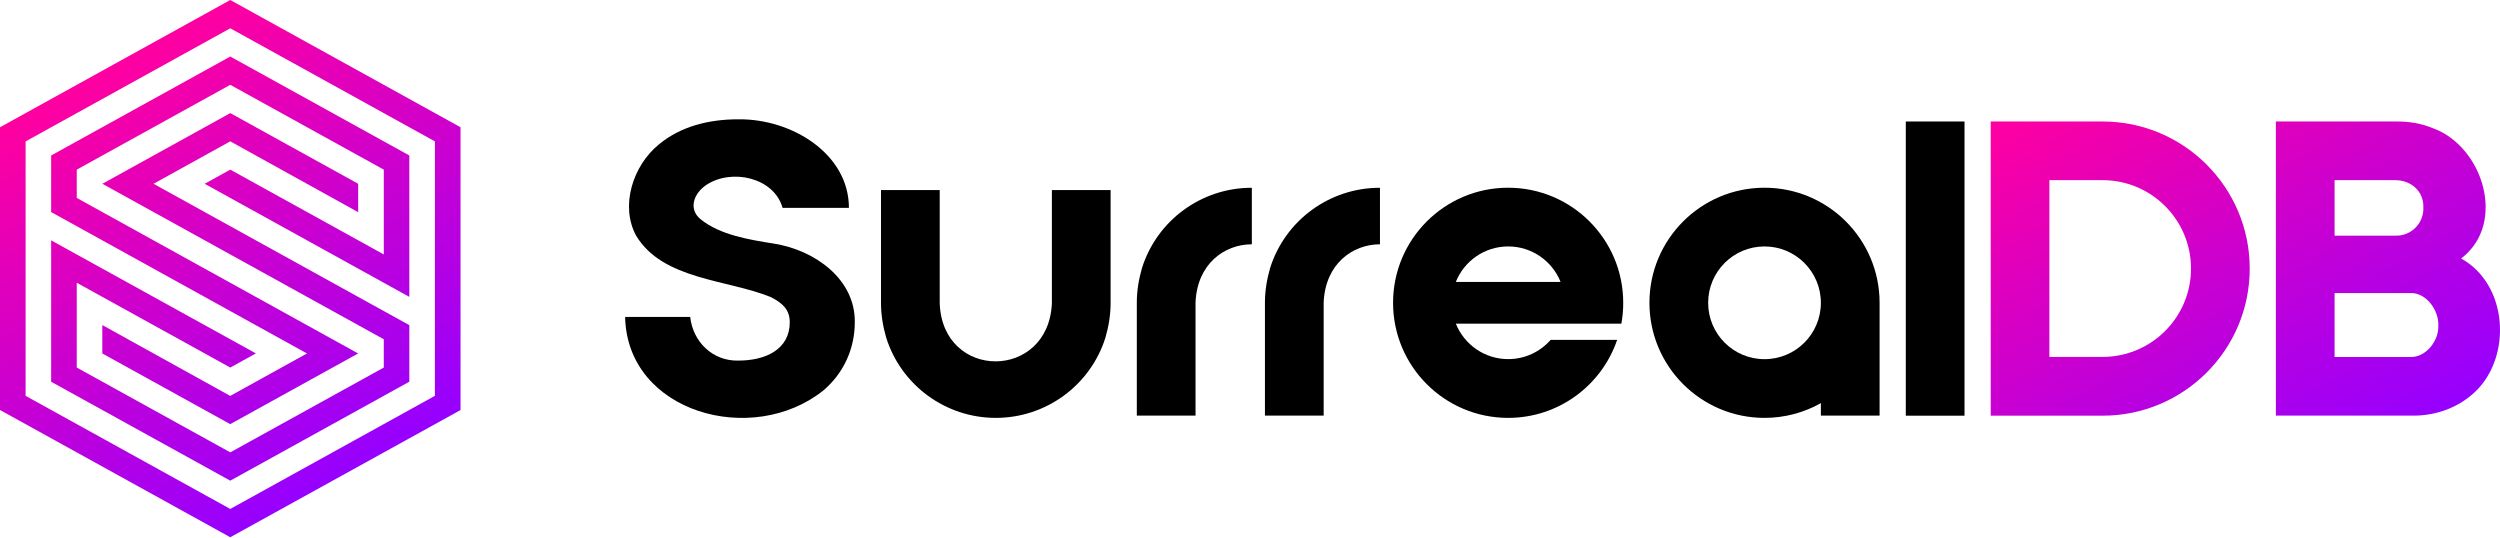
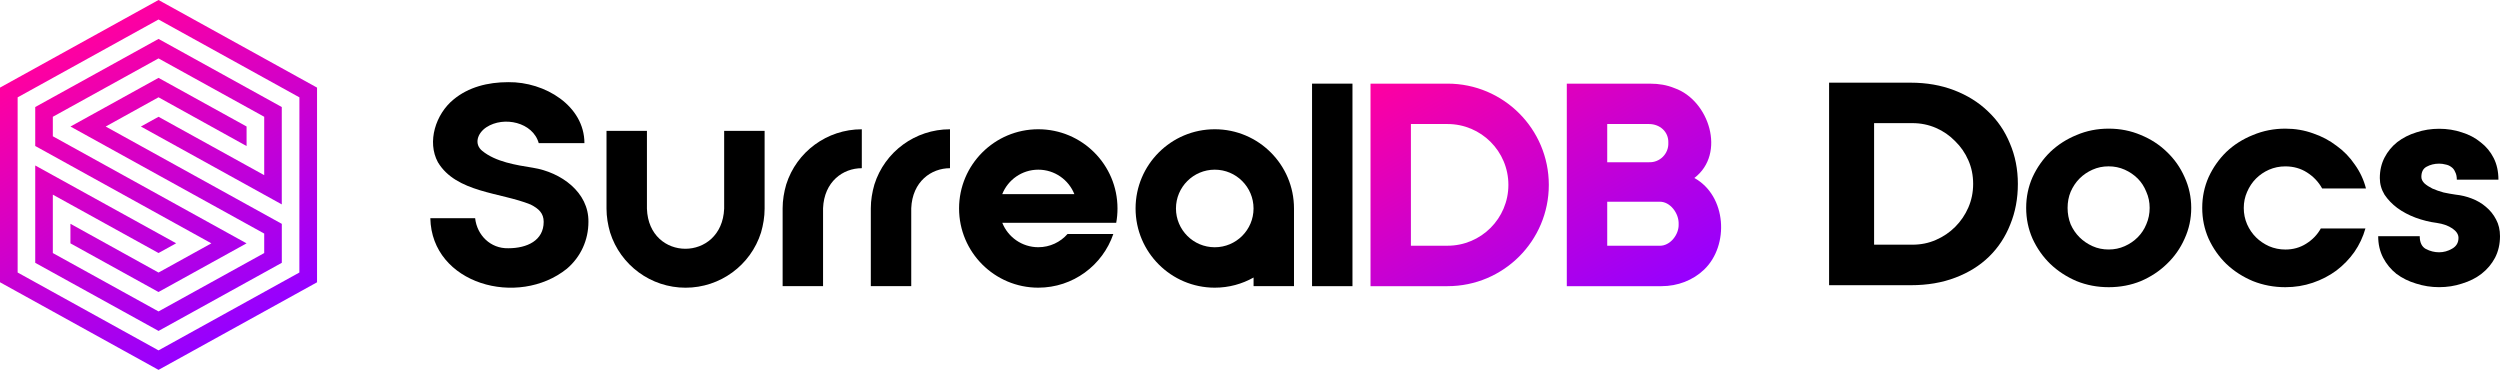
- <svg xmlns="http://www.w3.org/2000/svg" version="1.1" id="Built_on_SurrealDB" x="0px" y="0px" viewBox="0 0 4559.9 979.9" style="enable-background:new 0 0 4559.9 979.9;" xml:space="preserve">
+ <svg xmlns="http://www.w3.org/2000/svg" version="1.1" id="Layer_1" x="0px" y="0px" viewBox="0 0 7798.7 1153.8" style="enable-background:new 0 0 7798.7 1153.8;" xml:space="preserve">
  <style type="text/css">
- 	.st0{fill:url(#DB_00000119809764508340812570000006391901463670824074_);}
- 	.st1{fill:url(#Icon_00000097466101931101463160000010182278307380991910_);}
+ 	.st0{fill:url(#SVGID_1_);}
+ 	.st1{fill:url(#SVGID_00000042709646692859217770000017089809527128279739_);}
</style>
-   <g>
-     <linearGradient id="DB_00000183213276316862132820000008630092591307515325_" gradientUnits="userSpaceOnUse" x1="3828.418" y1="107.621" x2="4264.905" y2="863.639">
-       <stop offset="0" style="stop-color:#FF00A0" />
-       <stop offset="1" style="stop-color:#9600FF" />
-     </linearGradient>
-     <path id="DB_00000016758915625124994280000016461386885611437752_" style="fill:url(#DB_00000183213276316862132820000008630092591307515325_);" d="   M4489,471.5c84.5-64.2,39.3-205.8-52.4-238c-20.2-8.3-41.6-11.9-64.2-11.9h-221.3v536.5c13.1,0,251,0,251,0   c42.8,0,83.3-15.5,113-44C4581.9,649.9,4574.7,519,4489,471.5z M4258.2,328.6h0.1h110.6c28.6,0,52.3,20.2,51.2,50   c1.2,28.6-22.6,52.4-51.2,51.2h-110.6h-0.1V328.6z M4396.2,651.1h-138V534.5h138c28.6-1.2,52.4,30.9,51.2,59.5   C4448.6,621.3,4424.8,652.3,4396.2,651.1z M3835.1,221.6H3631v536.6h204.1c148.2,0,268.3-120.1,268.3-268.3   S3983.2,221.6,3835.1,221.6z M3835.1,651c0,0,0,0-0.1,0h-97V328.6h96.9c0,0,0,0,0.1,0c89.1,0,161.3,72.2,161.3,161.2   S3924.1,651,3835.1,651z" />
-     <path id="l_00000103242653431021337910000013777398160531640960_" d="M3476.1,221.6v536.6h107.1V221.6H3476.1z" />
-     <path id="a_00000114047365147663133050000011517088098890313346_" d="M3428.3,552.3c0-115.9-94-209.9-209.9-209.9   s-209.9,94-209.9,209.9s94,209.9,209.9,209.9c37.3,0,72.4-9.8,102.8-26.9v22.8h107.1L3428.3,552.3   C3428.3,552.4,3428.3,552.4,3428.3,552.3z M3218.4,655.1c-56.8,0-102.8-46-102.8-102.8s46-102.8,102.8-102.8s102.8,46,102.8,102.8   S3275.2,655.1,3218.4,655.1z" />
-     <path id="e_00000011725667220689958660000006084327059228220294_" d="M2750.9,655c-43.3,0-80.4-26.8-95.5-64.7h301.9   c2.3-12.3,3.4-25.1,3.4-38c0-115.9-94-209.9-209.9-209.9s-209.9,94-209.9,209.9s94,209.9,209.9,209.9   c92.3,0,170.7-59.6,198.8-142.3h-121.3C2809.5,641.4,2781.8,655,2750.9,655z M2750.9,449.5c43.3,0,80.4,26.8,95.5,64.7h-191   C2670.5,476.3,2707.6,449.5,2750.9,449.5z" />
-     <path id="r_00000127037221966445926390000000420214718076556192_" d="M2516.6,342.5c-91.6,0-172.5,59.4-199.9,146.2   c-5.9,20.2-9.5,41.6-9.5,63.1v113.7V758h107.1V551.8c2.9-70.8,52.9-106.2,102.7-106.2V342.5   C2516.9,342.5,2516.7,342.5,2516.6,342.5z" />
-     <path id="r_00000038389045402950038880000017212340058551358609_" d="M2282.9,342.5c-91.6,0-172.5,59.4-199.9,146.2   c-5.9,20.2-9.5,41.6-9.5,63.1v113.7V758h107.1V551.8c2.9-70.8,52.9-106.2,102.7-106.2V342.5C2283.2,342.5,2283,342.5,2282.9,342.5z   " />
-     <path id="u_00000165935716996902656450000018140784225834785210_" d="M1918.6,552.9c-5.9,141.6-199.9,141.6-204.6,0V439.2v-92.5   h-107.1v92.5v113.6c0,21.4,3.6,42.8,9.5,63.1c27.4,86.9,108.3,146.3,199.9,146.3s172.5-59.4,199.9-146.2   c5.9-20.2,9.5-41.6,9.5-63.1V439.2v-92.5h-107.1L1918.6,552.9L1918.6,552.9z" />
-     <path id="S_00000166662375492201169010000009477598989473204101_" d="M1412,444.4c-45.1-7.2-98.5-15.6-134.1-44.5   c-22.6-18.2-13.1-47,10.7-62.8c46.3-30.3,123.3-13.3,138.8,42.1h121c0-98.8-104.4-162.8-201.8-161.6c-54.7,0-105.6,13.3-144.8,45.8   c-47.4,38.6-71.1,112.1-41.5,166.5c48.7,80.8,166.2,79.6,245.7,112c21.4,10.9,34.5,23,34.5,45.8c0,49.5-43.9,70-93.8,70   c-47.4,1.2-83-35-87.8-79.6h-118.7c3.6,174.9,232.6,237.7,361.9,133.8c36.8-31.4,57-76,57-124.1   C1560.2,509.4,1486.7,456.4,1412,444.4z" />
-     <linearGradient id="Icon_00000054263412553264111800000008431265246170661518_" gradientUnits="userSpaceOnUse" x1="203.348" y1="114.697" x2="636.696" y2="865.278">
-       <stop offset="0" style="stop-color:#FF00A0" />
-       <stop offset="1" style="stop-color:#9600FF" />
-     </linearGradient>
-     <path id="Icon_00000113316389820613155240000001228407474500178859_" style="fill:url(#Icon_00000054263412553264111800000008431265246170661518_);" d="   M420,257.8L653.3,387v-51.8L420,206.3c-34.7,19.2-202.4,111.9-233.3,128.9c28.7,15.9,330.1,182.4,513.3,283.6v51.6   c-24.9,13.8-280,154.7-280,154.7C350.2,786.6,209.7,709,140,670.4V515.7l280,154.7l46.7-25.8L93.3,438.4v257.9L420,876.7   c32.2-17.8,302.8-167.3,326.6-180.5V593.1L280,335.2L420,257.8z M93.3,283.6v103.2l466.6,257.9l-140,77.4L186.6,592.9v51.8   l233.3,128.9c34.7-19.2,202.4-111.9,233.3-128.9C624.5,628.8,323.2,462.3,140,361v-51.6c24.9-13.8,280-154.7,280-154.7   c69.7,38.6,210.2,116.2,280,154.7v154.7L420,309.4l-46.7,25.8l373.3,206.3V283.6L420,103.1C387.7,121,117.2,270.5,93.3,283.6z    M420,0L0,232.1v515.7l420,232.1l420-232V232.1L420,0z M793.2,722L420,928.3L46.7,722V257.9L420,51.6l373.3,206.3L793.2,722z" />
-   </g>
+   <linearGradient id="SVGID_1_" gradientUnits="userSpaceOnUse" x1="4507.709" y1="-9.284" x2="5021.635" y2="880.877" gradientTransform="matrix(1 0 0 1 0 136)">
+     <stop offset="0" style="stop-color:#FF00A0" />
+     <stop offset="1" style="stop-color:#9600FF" />
+   </linearGradient>
+   <path class="st0" d="M5285.5,555.2c99.5-75.6,46.3-242.3-61.7-280.2c-23.8-9.8-49-14-75.6-14h-260.6v631.7c15.4,0,295.5,0,295.5,0  c50.4,0,98.1-18.3,133-51.8C5394.9,765.2,5386.4,611.1,5285.5,555.2z M5013.7,386.9L5013.7,386.9h130.3c33.7,0,61.6,23.8,60.3,58.9  c1.4,33.7-26.6,61.7-60.3,60.3h-130.2h-0.1V386.9z M5176.2,766.6h-162.5V629.3h162.5c33.7-1.4,61.7,36.4,60.3,70.1  C5237.9,731.5,5209.9,768,5176.2,766.6z M4515.6,260.9h-240.3v631.8h240.3c174.5,0,315.9-141.4,315.9-315.9S4690,260.9,4515.6,260.9  z M4515.6,766.5c0,0,0,0-0.1,0h-114.2V386.9h114.1c0,0,0,0,0.1,0c104.9,0,189.9,85,189.9,189.8S4620.4,766.5,4515.6,766.5z" />
+   <path d="M4092.9,260.9v631.8H4219V260.9H4092.9z" />
+   <path d="M4036.6,650.3c0-136.5-110.7-247.1-247.1-247.1s-247.1,110.7-247.1,247.1s110.7,247.1,247.1,247.1  c43.9,0,85.2-11.5,121-31.7v26.8h126.1L4036.6,650.3C4036.6,650.4,4036.6,650.4,4036.6,650.3z M3789.4,771.3  c-66.9,0-121-54.2-121-121s54.2-121,121-121c66.9,0,121,54.2,121,121S3856.3,771.3,3789.4,771.3z" />
+   <path d="M3239,771.2c-51,0-94.7-31.6-112.4-76.2H3482c2.7-14.5,4-29.6,4-44.7c0-136.5-110.7-247.1-247.1-247.1  s-247.1,110.7-247.1,247.1s110.7,247.1,247.1,247.1c108.7,0,201-70.2,234.1-167.5h-142.8C3308,755.2,3275.4,771.2,3239,771.2z   M3239,529.3c51,0,94.7,31.6,112.4,76.2h-224.9C3144.3,560.8,3188,529.3,3239,529.3z" />
+   <path d="M2963.1,403.3c-107.9,0-203.1,69.9-235.4,172.1c-6.9,23.8-11.2,49-11.2,74.3v133.9v108.9h126.1V649.7  c3.4-83.4,62.3-125,120.9-125V403.3C2963.5,403.3,2963.2,403.3,2963.1,403.3z" />
+   <path d="M2688,403.3c-107.9,0-203.1,69.9-235.4,172.1c-6.9,23.8-11.2,49-11.2,74.3v133.9v108.9h126.1V649.7  c3.4-83.4,62.3-125,120.9-125V403.3C2688.3,403.3,2688.1,403.3,2688,403.3z" />
+   <path d="M2259,651c-6.9,166.7-235.4,166.7-240.9,0V517.1V408.2H1892v108.9v133.8c0,25.2,4.2,50.4,11.2,74.3  c32.3,102.3,127.5,172.3,235.4,172.3s203.1-69.9,235.4-172.1c6.9-23.8,11.2-49,11.2-74.3V517.1V408.2H2259L2259,651L2259,651z" />
+   <path d="M1662.5,523.3c-53.1-8.5-116-18.4-157.9-52.4c-26.6-21.4-15.4-55.3,12.6-73.9c54.5-35.7,145.2-15.7,163.4,49.6h142.5  c0-116.3-122.9-191.7-237.6-190.3c-64.4,0-124.3,15.7-170.5,53.9c-55.8,45.4-83.7,132-48.9,196c57.3,95.1,195.7,93.7,289.3,131.9  c25.2,12.8,40.6,27.1,40.6,53.9c0,58.3-51.7,82.4-110.4,82.4c-55.8,1.4-97.7-41.2-103.4-93.7h-139.8  c4.2,205.9,273.9,279.9,426.1,157.5c43.3-37,67.1-89.5,67.1-146.1C1837,599.8,1750.5,537.4,1662.5,523.3z" />
+   <linearGradient id="SVGID_00000035529885900190052380000011642409813100882837_" gradientUnits="userSpaceOnUse" x1="239.428" y1="-0.952" x2="749.666" y2="882.807" gradientTransform="matrix(1 0 0 1 0 136)">
+     <stop offset="0" style="stop-color:#FF00A0" />
+     <stop offset="1" style="stop-color:#9600FF" />
+   </linearGradient>
+   <path style="fill:url(#SVGID_00000035529885900190052380000011642409813100882837_);" d="M494.5,303.5l274.7,152.1v-61L494.5,242.9  c-40.9,22.6-238.3,131.8-274.7,151.8c33.8,18.7,388.7,214.8,604.4,333.9v60.8c-29.3,16.2-329.7,182.1-329.7,182.1  c-82.2-45.3-247.6-136.7-329.7-182.1V607.2l329.7,182.1l55-30.4L109.9,516.2v303.7l384.7,212.4c37.9-21,356.5-197,384.5-212.5V698.3  L329.7,394.7L494.5,303.5z M109.9,333.9v121.5l549.4,303.7l-164.8,91.1L219.7,698.1v61l274.7,151.8  c40.9-22.6,238.3-131.8,274.7-151.8c-33.8-18.7-388.6-214.8-604.3-334v-60.8c29.3-16.2,329.7-182.1,329.7-182.1  C576.6,227.6,742,319,824.2,364.3v182.1L494.5,364.3l-55,30.4l439.5,242.9V333.9L494.5,121.4C456.5,142.5,138,318.5,109.9,333.9z   M494.5,0L0,273.3v607.2l494.5,273.3L989,880.6V273.3L494.5,0z M933.9,850.1L494.5,1093L55,850.1V303.7L494.5,60.8l439.5,242.9  L933.9,850.1z" />
+   <path d="M7660.5,607.2c17.3,1.8,34,5.8,50.2,12.1c16.7,6.4,31.4,15,44,25.9c13.2,11,23.9,24.1,31.9,39.8c8.1,15,12.1,32.3,12.1,51.8  c0,24.7-5.2,47.2-15.5,67.3c-10.4,19.5-24.5,36.3-42.4,50.2c-17.3,13.3-37.4,23.3-60.5,30.3c-22.5,7.5-46.4,11.2-71.7,11.2  c-24.7,0-48.6-3.8-71.7-11.2c-23.1-6.9-43.4-17-61.3-30.3c-17.3-13.8-31.1-30.5-41.4-50.2c-10.4-20.1-15.5-42.6-15.5-67.3h129.6  c0,19.5,6.4,32.9,19,39.8c13.2,6.9,27.1,10.4,41.4,10.4s27.9-3.8,40.6-11.2c13.2-7.5,19.9-18.7,19.9-33.7c0-11-6.4-20.7-19-29.4  c-12.7-8.6-28.8-14.4-48.4-17.3c-22.5-2.8-44.6-8.4-66.5-16.4c-21.3-8-40.3-18.1-57-30.3c-16.1-12.1-29.4-25.9-39.8-41.4  c-9.8-16.1-14.7-33.4-14.7-51.8c0-23.7,4.9-45,14.7-63.9c9.8-19,23.1-35.1,39.8-48.4c17.3-13.3,37.1-23.3,59.6-30.3  c22.5-7.5,46-11.2,70.9-11.2c25.3,0,49,3.8,70.9,11.2c22.5,6.9,42,17.3,58.8,31.1c17.3,13.3,30.8,29.7,40.6,49.2  c9.8,19.5,14.7,42,14.7,67.3h-129.8c0-9.8-1.8-17.9-5.2-24.1c-2.8-6.9-6.9-12.1-12.1-15.5c-5.2-4-11.2-6.6-18.1-7.8  c-6.4-1.8-13-2.6-19.9-2.6c-14.4,0-27.3,3.2-38.9,9.5c-11,5.8-16.4,16.4-16.4,32c0,6.9,3.2,13.5,9.5,19.9  c6.4,5.8,14.7,11.2,25.1,16.4c10.4,4.6,21.9,8.6,34.6,12.1C7635.1,603.1,7647.8,605.4,7660.5,607.2z" />
+   <path d="M7129.1,519c-17.9,0-34.9,3.4-51,10.4c-15.5,6.9-29.1,16.1-40.6,27.7c-11.5,11.5-20.7,25.3-27.7,41.4  c-6.9,15.5-10.4,32.3-10.4,50.2c0,17.9,3.4,34.9,10.4,51c6.9,15.5,16.1,29.1,27.7,40.6s25.1,20.7,40.6,27.7  c16.1,6.9,33.1,10.4,51,10.4c24.1,0,45.8-6,64.8-18.1c19.5-12.1,34.9-27.9,45.8-47.6h139.2c-7.5,26.5-19,51-34.6,73.5  c-15.5,21.9-34.3,41.2-56.2,57.9c-21.9,16.1-46.4,28.8-73.5,38s-55.6,13.8-85.5,13.8c-35.7,0-69.5-6.4-101.1-19  c-31.7-13.3-59.3-31.1-83-53.6c-23.1-22.5-41.4-48.6-55.3-78.7c-13.2-29.9-19.9-61.9-19.9-96s6.6-65.9,19.9-96  c13.8-29.9,32.3-56.2,55.3-78.7c23.7-22.5,51.3-40,83-52.7c31.7-13.3,65.3-19.9,101.1-19.9c30.5,0,59.3,4.9,86.4,14.7  c27.1,9.2,51.6,22.1,73.5,38.9c22.5,16.1,41.4,35.7,57,58.8c16.1,22.5,27.7,47.2,34.6,74.3H7244c-11.5-20.7-27.3-37.4-47.6-50.2  C7176.9,525.4,7154.4,519,7129.1,519z" />
+   <path d="M6835.5,648.6c0,34-6.9,65.9-20.7,96c-13.2,29.9-31.7,56.2-55.3,78.7c-23.1,22.5-50.2,40.3-81.2,53.6  c-31.1,12.7-64.5,19-100.2,19c-35.7,0-69.1-6.4-100.2-19c-31.1-13.3-58.5-31.1-82.1-53.6c-23.1-22.5-41.4-48.6-55.3-78.7  c-13.2-29.9-19.9-61.9-19.9-96s6.6-65.9,19.9-96c13.8-29.9,32.3-56.2,55.3-78.7c23.7-22.5,51-40,82.1-52.7  c31.1-13.3,64.5-19.9,100.2-19.9s69.1,6.6,100.2,19.9c31.1,12.7,58.2,30.3,81.2,52.7c23.7,22.5,42,48.6,55.3,78.7  C6828.5,582.7,6835.5,614.6,6835.5,648.6z M6705.8,648.6c0-17.9-3.4-34.6-10.4-50.2c-6.4-16.1-15.3-29.9-26.8-41.4  c-11.5-11.5-25.1-20.7-40.6-27.7c-15.5-6.9-32.3-10.4-50.2-10.4c-17.9,0-34.6,3.4-50.2,10.4s-29.1,16.1-40.6,27.7  s-20.7,25.3-27.7,41.4c-6.4,15.5-9.5,32.3-9.5,50.2s3.2,34.9,9.5,51c6.9,15.5,16.1,29.1,27.7,40.6s25.1,20.7,40.6,27.7  s32.3,10.4,50.2,10.4c17.9,0,34.6-3.4,50.2-10.4c15.5-6.9,29.1-16.1,40.6-27.7s20.5-25.1,26.8-40.6  C6702.4,683.5,6705.8,666.5,6705.8,648.6z" />
+   <path d="M6294.7,573.8c0,45.7-7.9,87.7-23.7,126.3c-15.2,38.6-37.1,71.9-65.8,100.1c-28.6,28-63.7,50-105.3,65.8  c-41,15.8-87.5,23.7-139.5,23.7h-254.6V257.9h254.4c49.7,0,95,7.9,136,23.7c41,15.8,76.1,37.7,105.3,65.8  c29.8,28,52.6,61.5,68.4,100.1C6286.4,486,6294.7,528.1,6294.7,573.8z M5965.6,763.3c26.4,0,50.9-4.9,73.7-15  c22.8-9.9,42.7-23.4,59.7-40.4c17.5-17.5,31.3-37.7,41.2-60.5s15-47.3,15-73.7c0-26.4-4.9-50.9-15-73.7  c-9.9-22.8-23.7-42.7-41.2-59.7c-17-17.5-36.9-31.3-59.7-41.2c-22.8-9.9-47.3-15-73.7-15h-119.4v379.1L5965.6,763.3L5965.6,763.3z" />
</svg>
